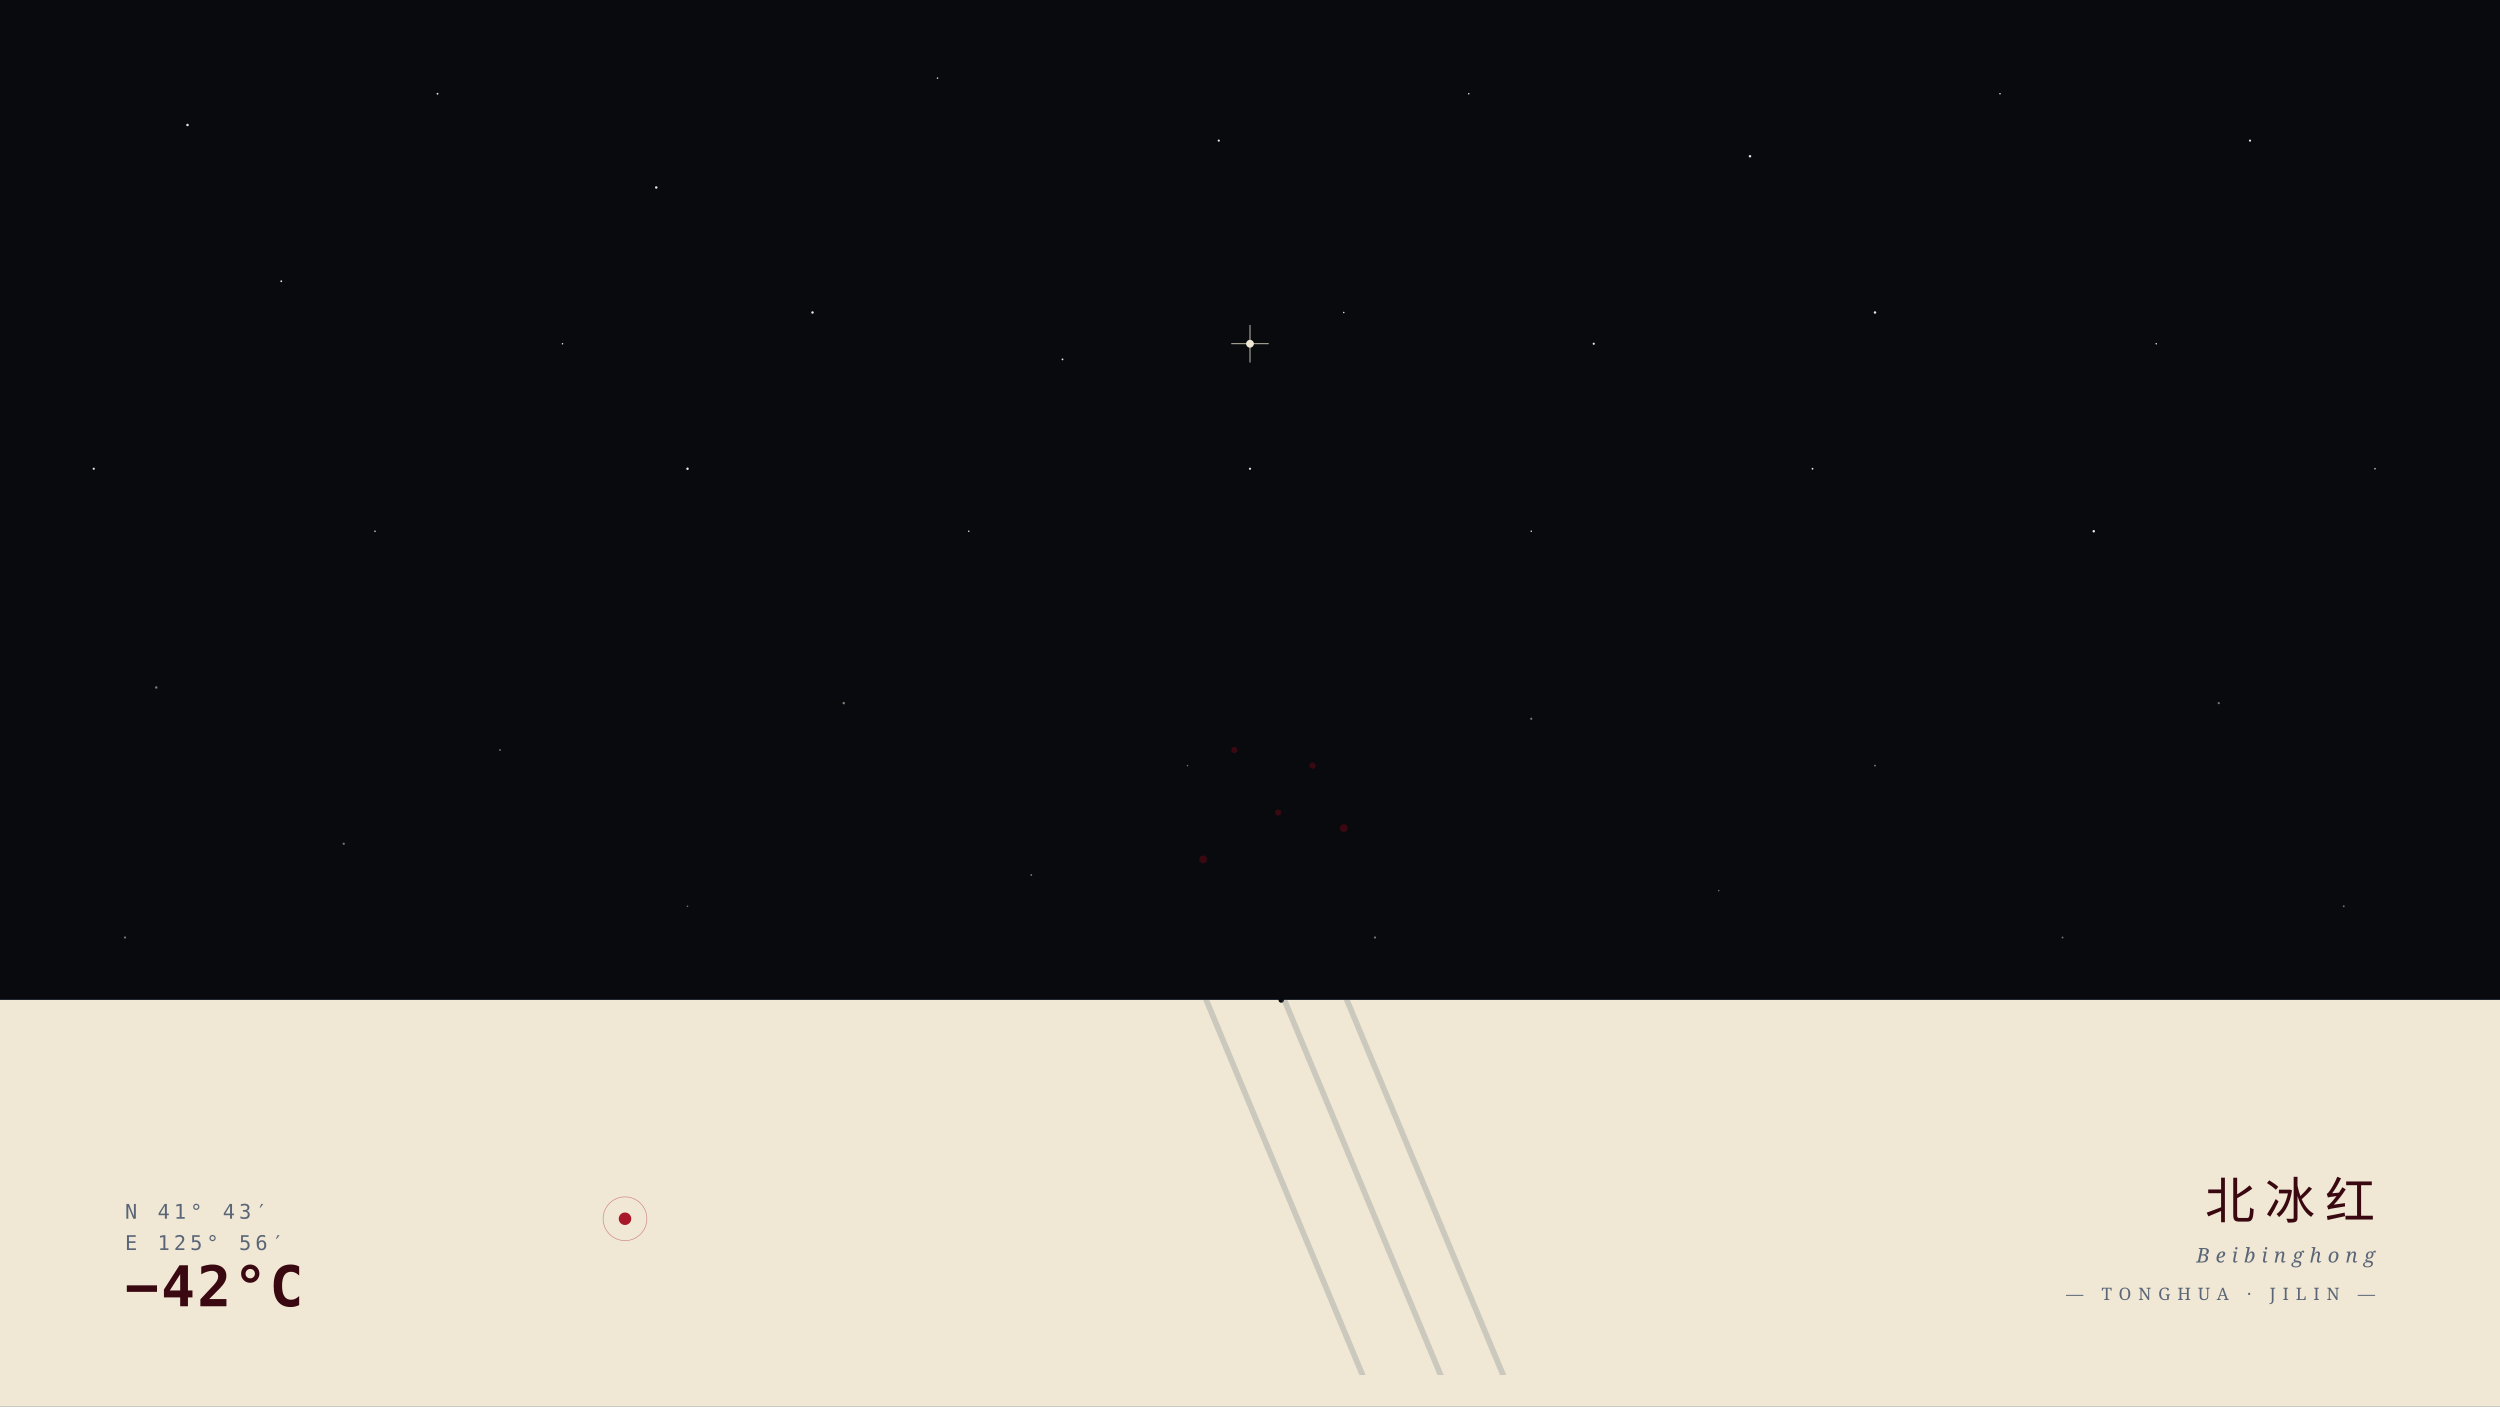
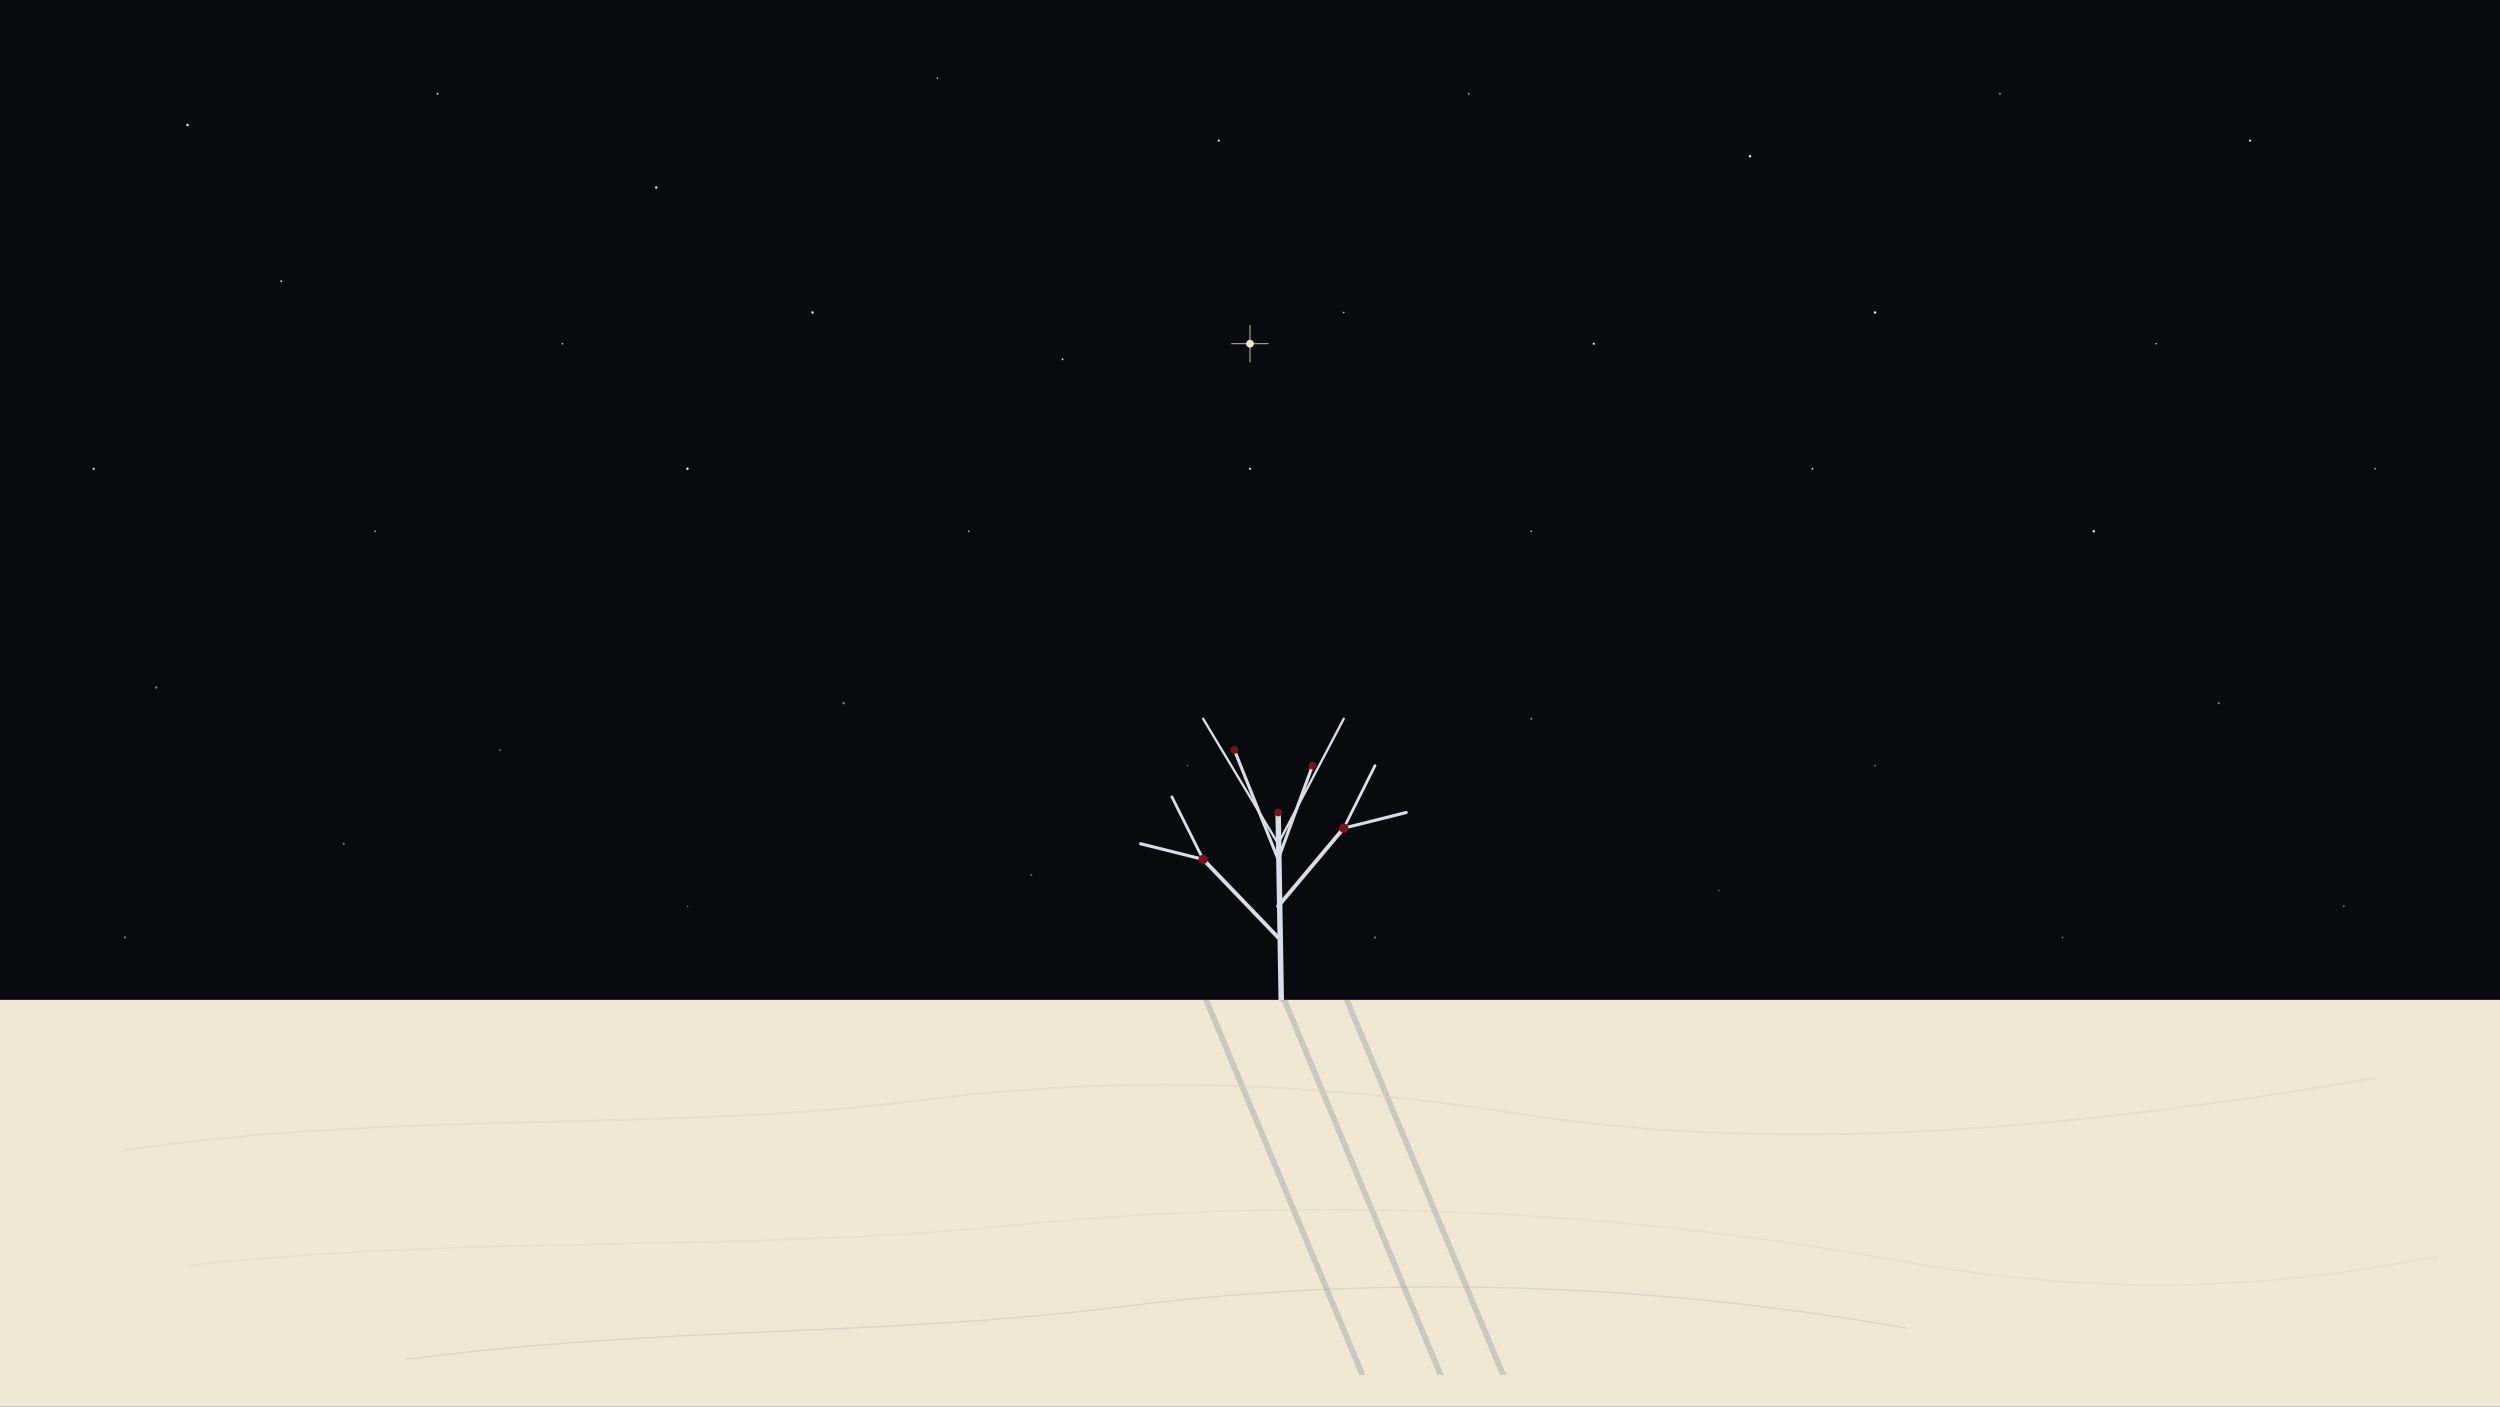
<svg xmlns="http://www.w3.org/2000/svg" role="img" aria-label="Beibinghong illustration" viewBox="0 0 1600 900" preserveAspectRatio="xMidYMid slice">
  <rect width="1600" height="900" fill="#080a0e" />
  <g fill="#e0e8f0">
    <circle cx="120" cy="80" r="0.8" />
    <circle cx="280" cy="60" r="0.6" />
    <circle cx="420" cy="120" r="0.8" />
    <circle cx="600" cy="50" r="0.5" />
    <circle cx="780" cy="90" r="0.7" />
    <circle cx="940" cy="60" r="0.5" />
    <circle cx="1120" cy="100" r="0.8" />
    <circle cx="1280" cy="60" r="0.5" />
    <circle cx="1440" cy="90" r="0.7" />
    <circle cx="180" cy="180" r="0.6" />
    <circle cx="360" cy="220" r="0.5" />
    <circle cx="520" cy="200" r="0.8" />
    <circle cx="680" cy="230" r="0.6" />
    <circle cx="860" cy="200" r="0.5" />
    <circle cx="1020" cy="220" r="0.7" />
    <circle cx="1200" cy="200" r="0.8" />
    <circle cx="1380" cy="220" r="0.5" />
    <circle cx="60" cy="300" r="0.7" />
    <circle cx="240" cy="340" r="0.5" />
    <circle cx="440" cy="300" r="0.8" />
    <circle cx="620" cy="340" r="0.5" />
    <circle cx="800" cy="300" r="0.7" />
    <circle cx="980" cy="340" r="0.5" />
    <circle cx="1160" cy="300" r="0.6" />
    <circle cx="1340" cy="340" r="0.8" />
    <circle cx="1520" cy="300" r="0.5" />
  </g>
  <g transform="translate(800, 220)" fill="#f0e8d4">
    <circle r="2.5" />
    <line x1="-12" y1="0" x2="12" y2="0" stroke="#f0e8d4" stroke-width="0.5" />
    <line x1="0" y1="-12" x2="0" y2="12" stroke="#f0e8d4" stroke-width="0.5" />
  </g>
  <line x1="0" y1="640" x2="1600" y2="640" stroke="#5a6678" stroke-width="0.6" opacity="0.7" />
  <rect x="0" y="640" width="1600" height="260" fill="#f0e8d4" />
  <g fill="#f0e8d4" opacity="0.5">
    <circle cx="100" cy="440" r="0.8" />
    <circle cx="320" cy="480" r="0.6" />
    <circle cx="540" cy="450" r="0.8" />
    <circle cx="760" cy="490" r="0.5" />
    <circle cx="980" cy="460" r="0.7" />
    <circle cx="1200" cy="490" r="0.6" />
    <circle cx="1420" cy="450" r="0.7" />
    <circle cx="220" cy="540" r="0.7" />
    <circle cx="440" cy="580" r="0.5" />
    <circle cx="660" cy="560" r="0.6" />
    <circle cx="880" cy="600" r="0.7" />
    <circle cx="1100" cy="570" r="0.5" />
    <circle cx="1320" cy="600" r="0.6" />
    <circle cx="80" cy="600" r="0.7" />
    <circle cx="1500" cy="580" r="0.6" />
  </g>
-   <g transform="translate(820, 640)" stroke="#080a0e" stroke-linecap="round" fill="none">
+   <g transform="translate(820, 640)" stroke="#d8dde6" stroke-linecap="round" fill="none">
    <path d="M 0 0 L -2 -120" stroke-width="3.5" />
    <path d="M -2 -40 L -50 -90" stroke-width="2.5" />
    <path d="M -50 -90 L -90 -100" stroke-width="2" />
    <path d="M -50 -90 L -70 -130" stroke-width="1.8" />
    <path d="M -2 -60 L 40 -110" stroke-width="2.5" />
    <path d="M 40 -110 L 80 -120" stroke-width="2" />
    <path d="M 40 -110 L 60 -150" stroke-width="1.8" />
    <path d="M -2 -90 L -30 -160" stroke-width="2" />
    <path d="M -2 -90 L 20 -150" stroke-width="2" />
    <path d="M -2 -100 L -50 -180" stroke-width="1.5" />
    <path d="M -2 -100 L 40 -180" stroke-width="1.5" />
-     <circle cx="-50" cy="-90" r="3" fill="#3a0810" />
-     <circle cx="40" cy="-110" r="3" fill="#3a0810" />
-     <circle cx="-30" cy="-160" r="2.5" fill="#3a0810" />
-     <circle cx="-2" cy="-120" r="2.5" fill="#3a0810" />
-     <circle cx="20" cy="-150" r="2.5" fill="#3a0810" />
+     <circle cx="-50" cy="-90" r="3" fill="#7a1020" stroke="none" />
+     <circle cx="40" cy="-110" r="3" fill="#7a1020" stroke="none" />
+     <circle cx="-30" cy="-160" r="2.5" fill="#7a1020" stroke="none" />
+     <circle cx="-2" cy="-120" r="2.5" fill="#7a1020" stroke="none" />
+     <circle cx="20" cy="-150" r="2.5" fill="#7a1020" stroke="none" />
  </g>
  <g opacity="0.25">
    <path d="M 820 640                  L 920 880                  L 924 880                  L 824 640 Z" fill="#5a6678" />
    <path d="M 770 640 L 870 880 L 874 880 L 774 640 Z" fill="#5a6678" />
    <path d="M 860 640 L 960 880 L 964 880 L 864 640 Z" fill="#5a6678" />
  </g>
-   <g font-family="'IBM Plex Mono', 'SF Mono', monospace" fill="#5a6678">
-     <text x="80" y="780" font-size="13" letter-spacing="0.2em">N 41° 43′</text>
-     <text x="80" y="800" font-size="13" letter-spacing="0.2em">E 125° 56′</text>
-     <text x="80" y="836" font-size="36" letter-spacing="0.04em" fill="#3a0810" font-weight="700">−42°C</text>
+   <g fill="none" stroke-linecap="round">
+     <path d="M 80 736 C 260 710 430 725 590 704 C 720 688 840 692 980 714 C 1140 738 1320 724 1520 690" stroke="#d8d3c4" stroke-width="1.2" opacity="0.45" />
+     <path d="M 120 810 C 300 790 470 802 650 784 C 840 765 1030 774 1210 806 C 1340 830 1450 826 1560 804" stroke="#d8d3c4" stroke-width="1" opacity="0.35" />
+     <path d="M 260 870 C 430 848 560 856 720 836 C 880 816 1050 820 1220 850" stroke="#5a6678" stroke-width="0.8" opacity="0.16" />
  </g>
-   <g font-family="'Songti SC', serif" fill="#3a0810">
-     <text x="1520" y="780" text-anchor="end" font-size="32" letter-spacing="0.2em" font-weight="500">北冰红</text>
-     <text x="1520" y="808" text-anchor="end" font-family="Georgia, serif" font-size="13" letter-spacing="0.3em" font-style="italic" fill="#5a6678">Beibinghong</text>
-     <text x="1520" y="832" text-anchor="end" font-family="Georgia, serif" font-size="11" letter-spacing="0.4em" fill="#5a6678">— TONGHUA · JILIN —</text>
-   </g>
-   <circle cx="400" cy="780" r="4" fill="#a8182a" />
-   <circle cx="400" cy="780" r="14" fill="none" stroke="#a8182a" stroke-width="0.4" opacity="0.5" />
</svg>
